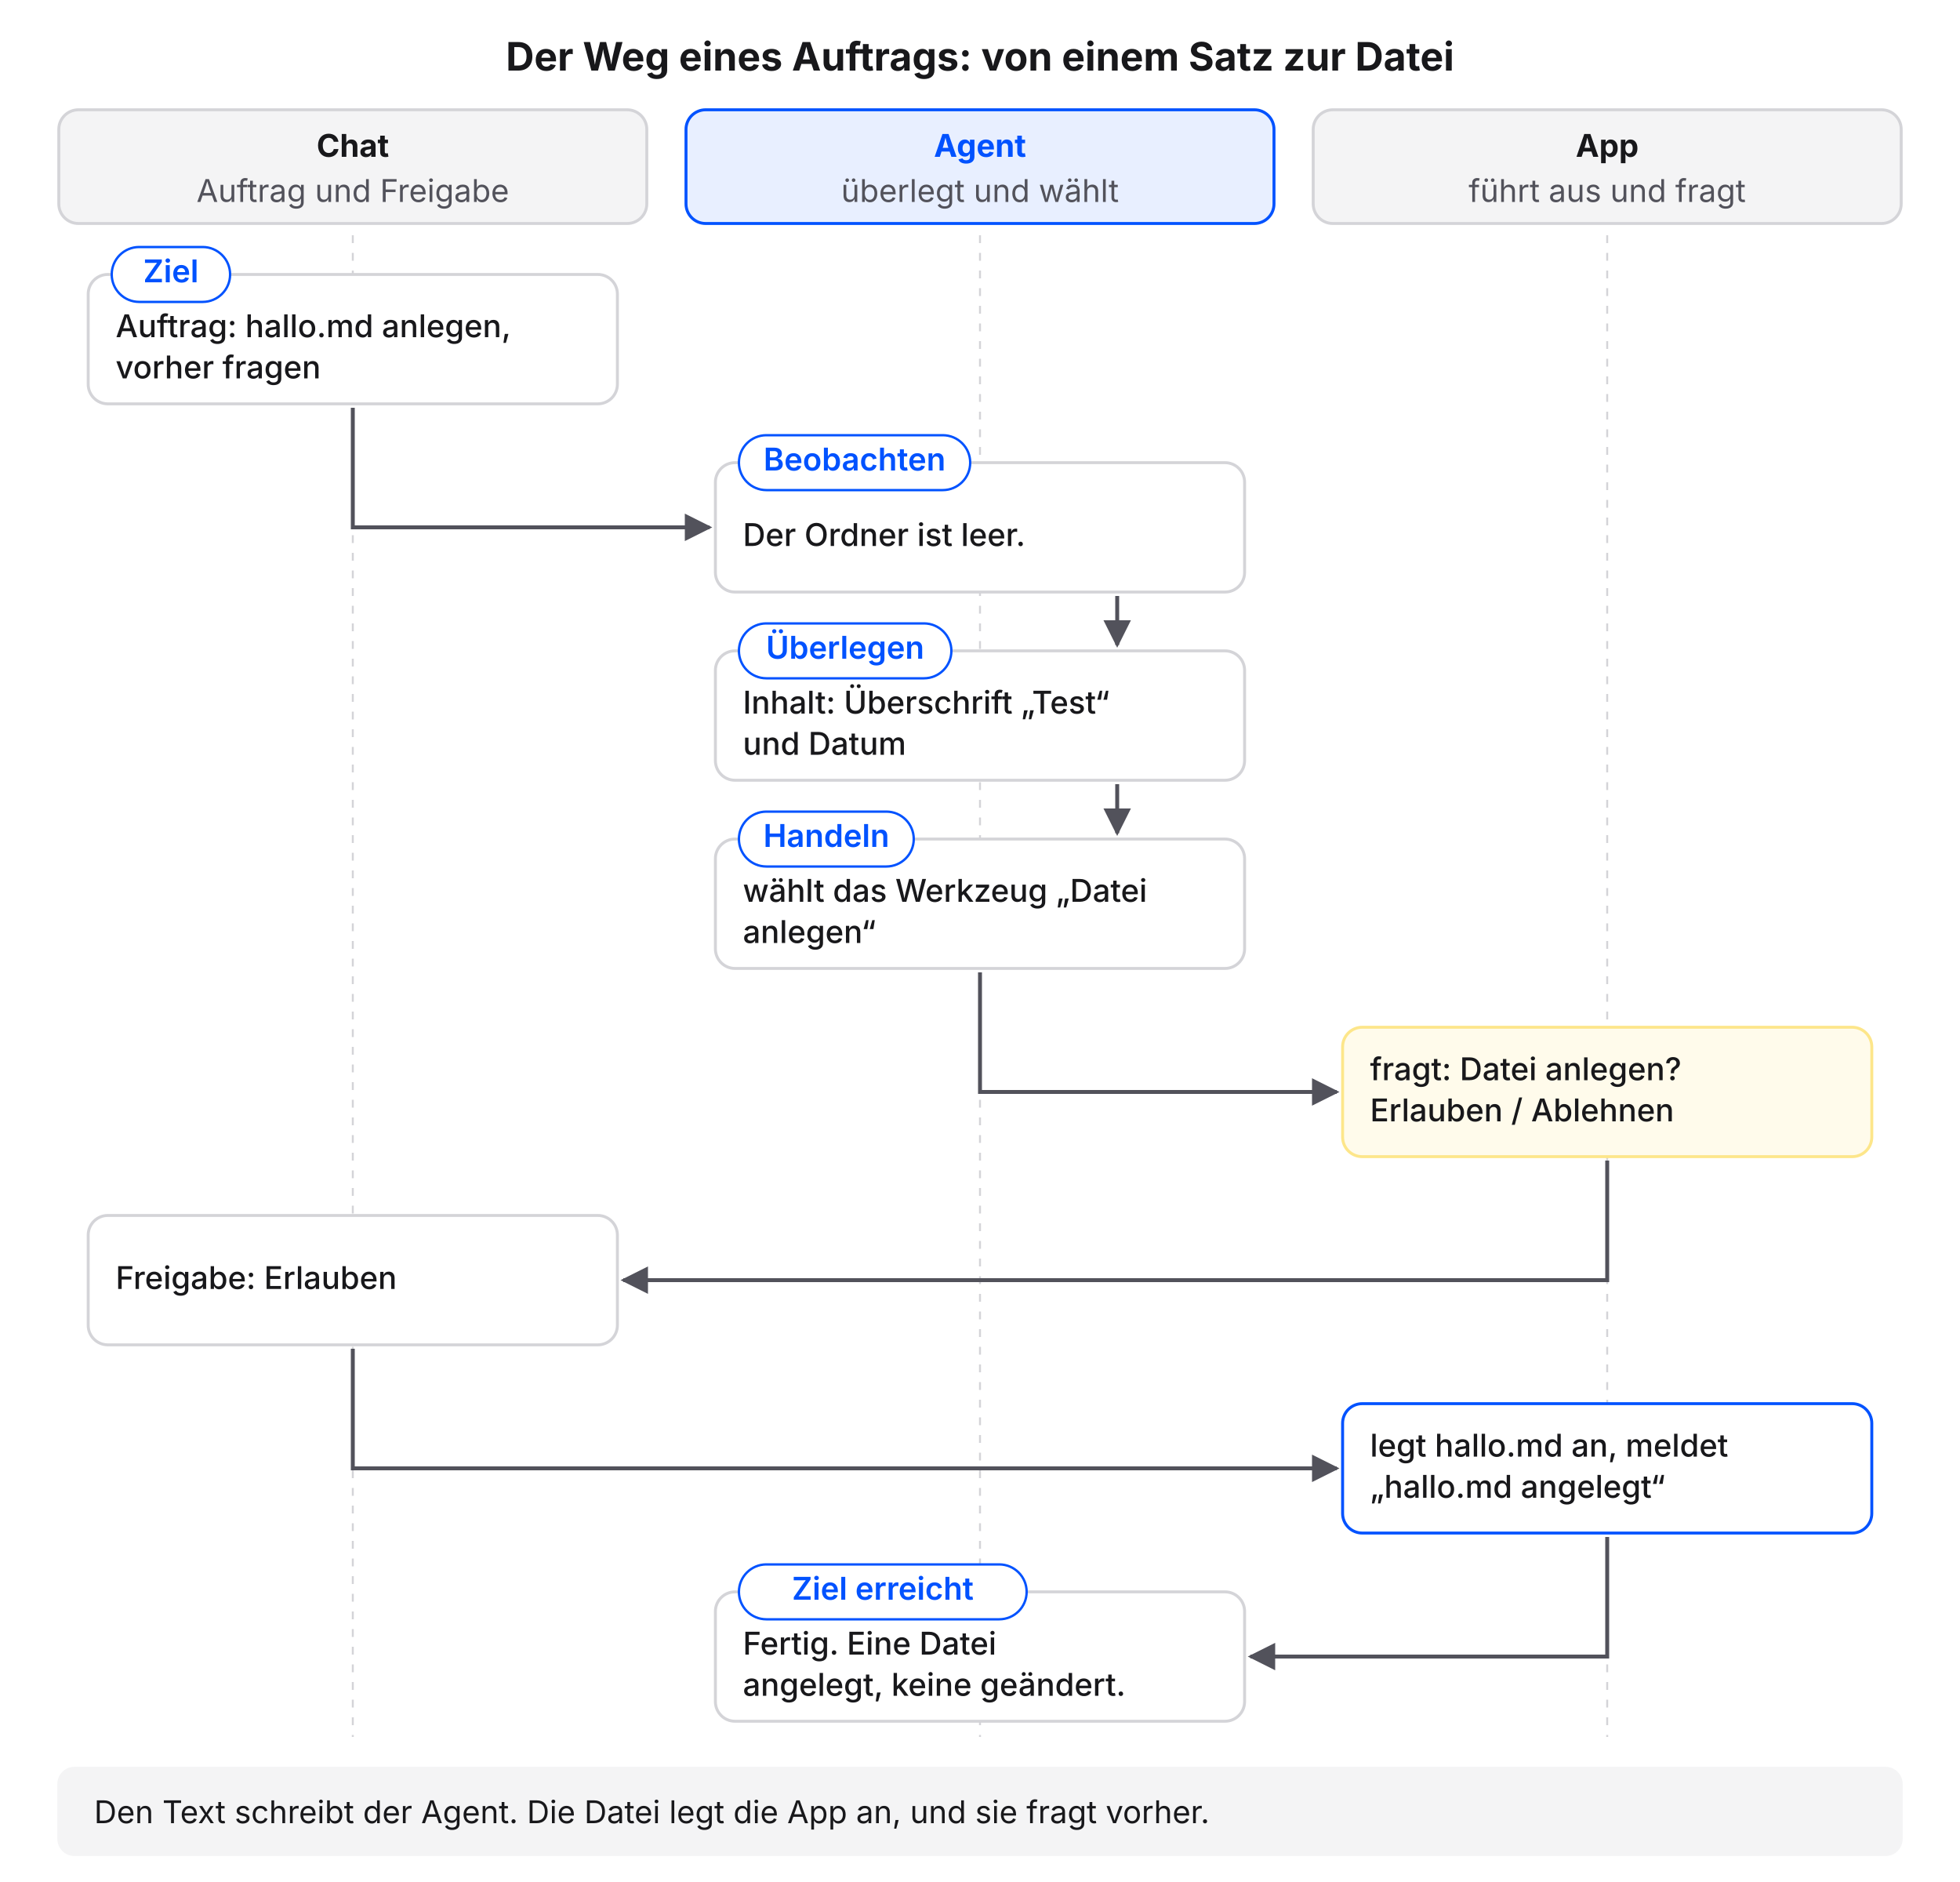
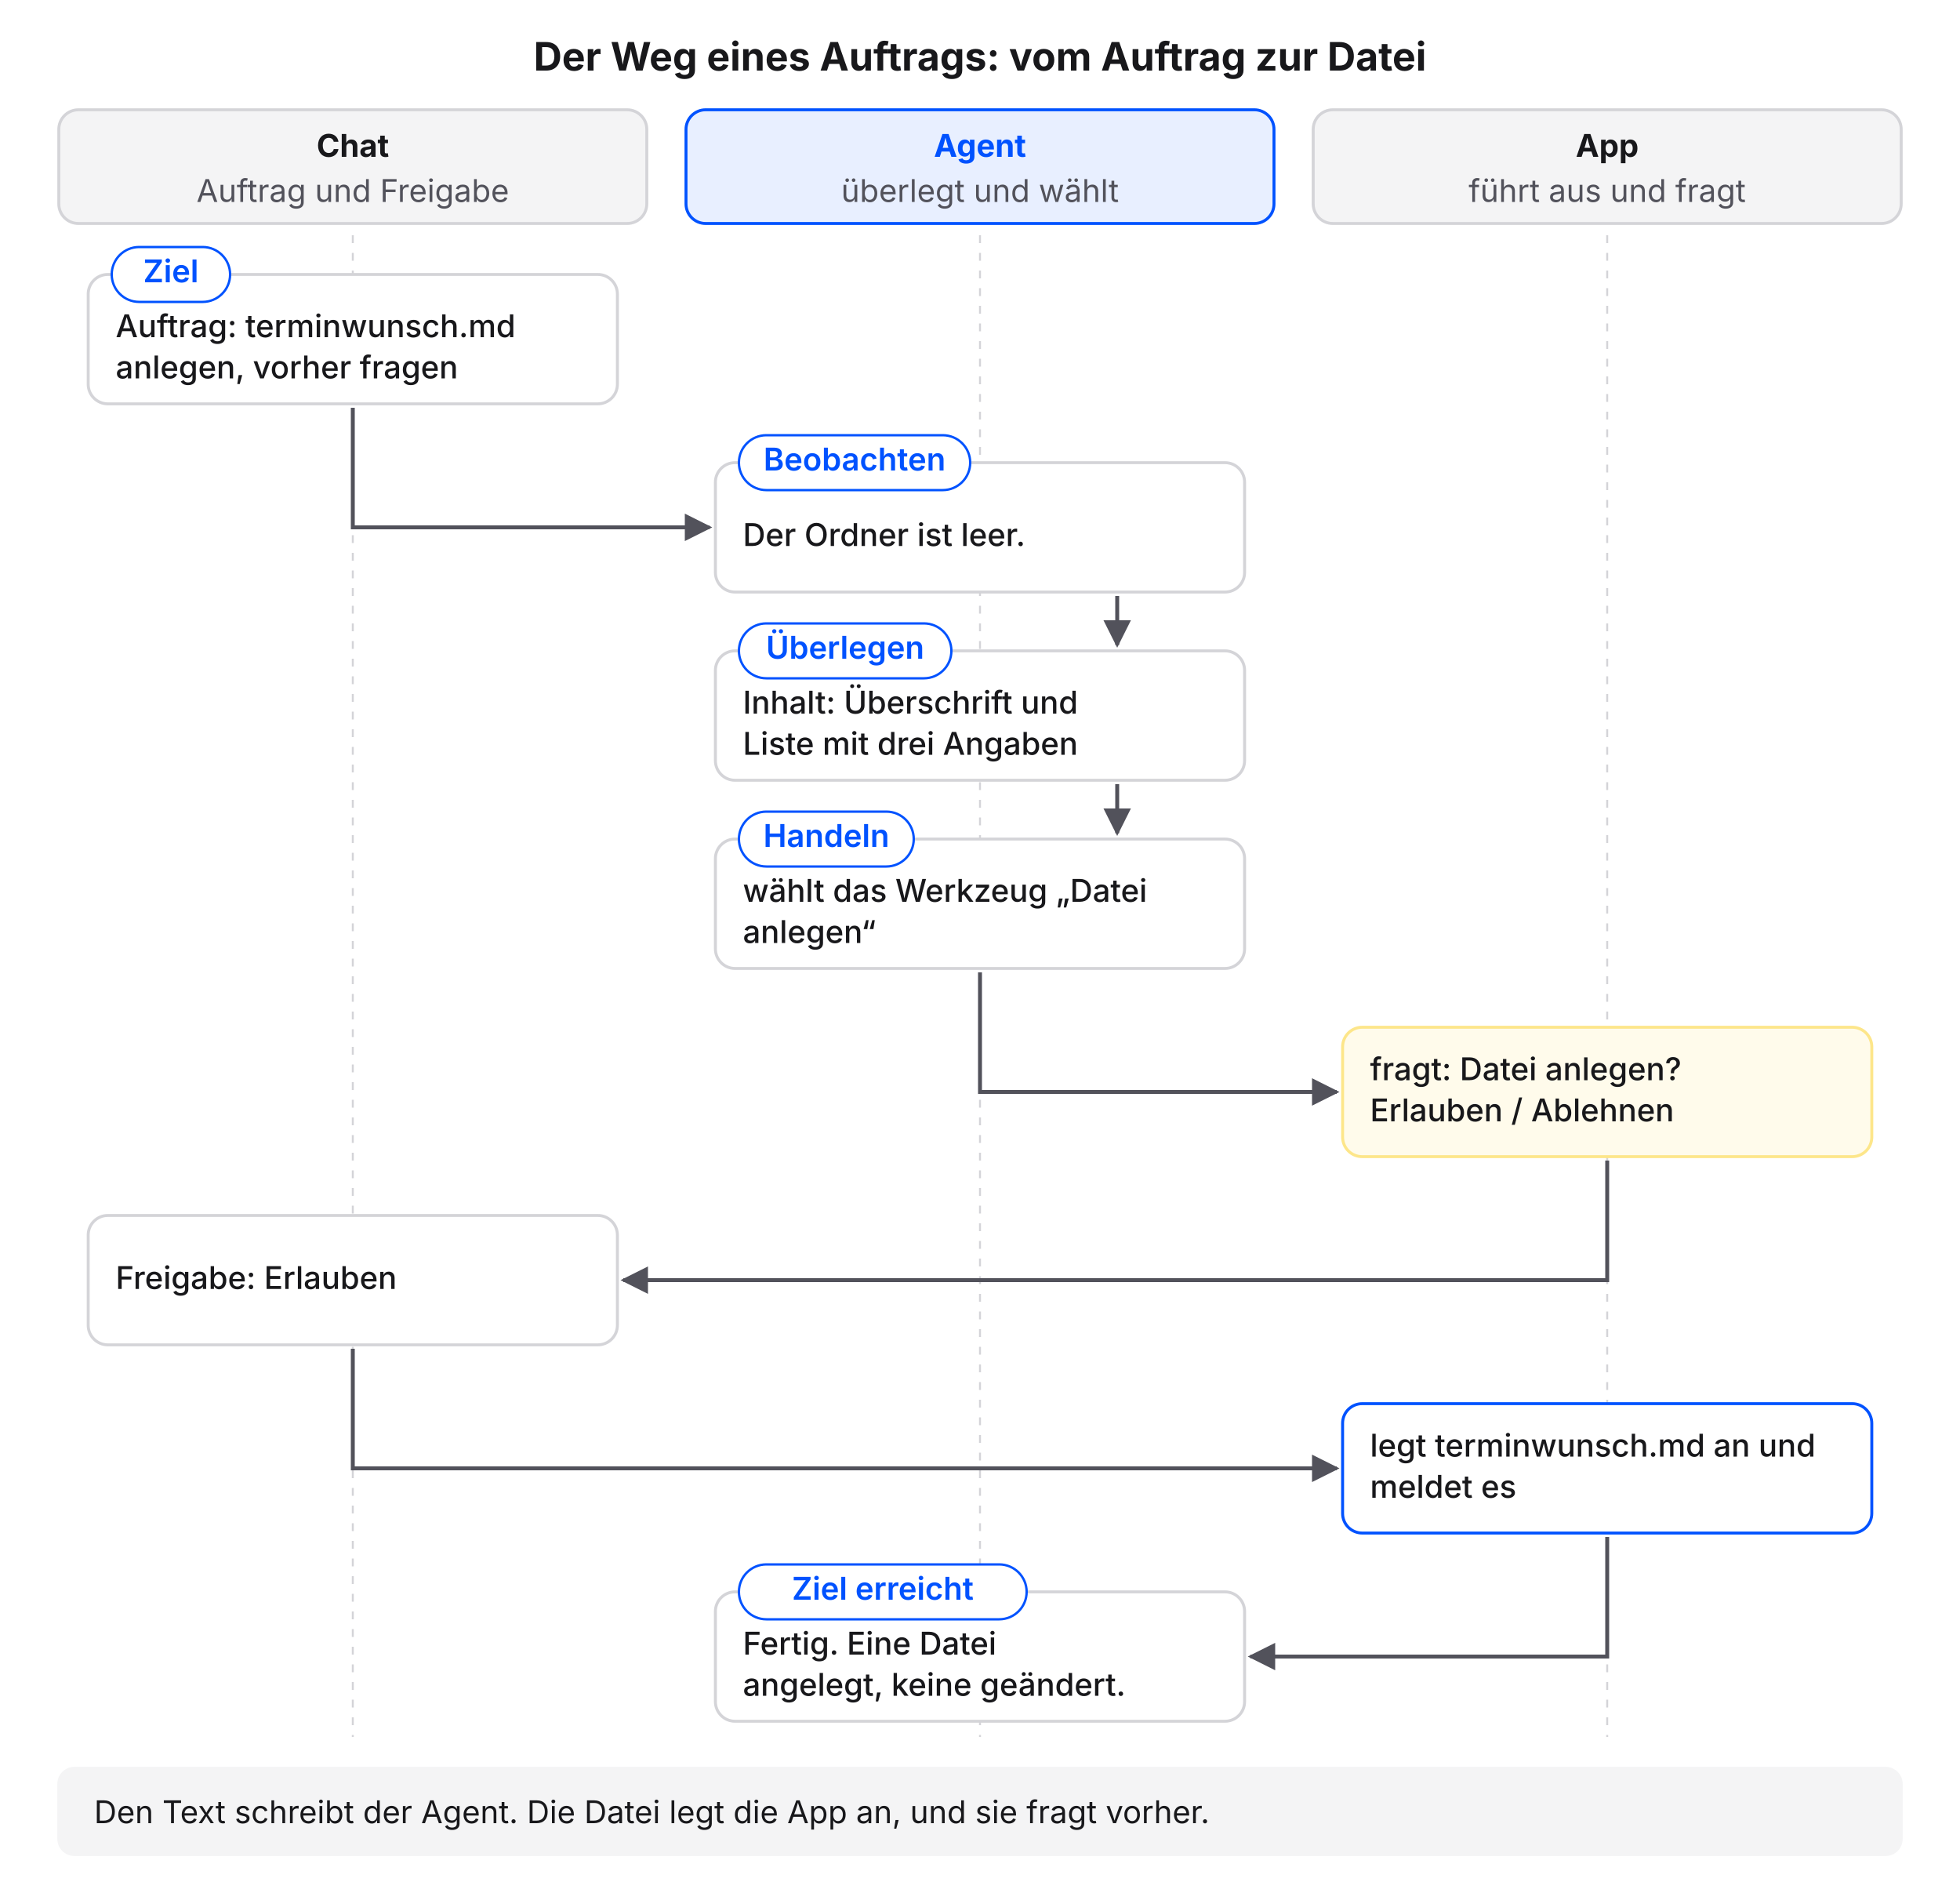
<svg xmlns="http://www.w3.org/2000/svg" viewBox="0 0 1000 960" width="1000" height="960">
  <defs>
    <marker id="a" viewBox="0 0 10 10" refX="9" refY="5" markerWidth="7" markerHeight="7" orient="auto">
      <path d="M0,0 L10,5 L0,10 z" fill="#52525b" />
    </marker>
    <marker id="ab" viewBox="0 0 10 10" refX="9" refY="5" markerWidth="7" markerHeight="7" orient="auto">
      <path d="M0,0 L10,5 L0,10 z" fill="#0052ff" />
    </marker>
  </defs>
  <rect width="1000" height="960" fill="#ffffff" />
-   <text x="500" y="36" font-family="Inter, Helvetica, Arial, sans-serif" font-size="20" font-weight="700" fill="#18181b" text-anchor="middle">Der Weg eines Auftrags: von einem Satz zur Datei</text>
+   <text x="500" y="36" font-family="Inter, Helvetica, Arial, sans-serif" font-size="20" font-weight="700" fill="#18181b" text-anchor="middle">Der Weg eines Auftrags: vom Auftrag zur Datei</text>
  <rect x="30" y="56" width="300" height="58" rx="10" fill="#f4f4f5" stroke="#d4d4d8" stroke-width="1.5" />
  <text x="180" y="80" font-family="Inter, Helvetica, Arial, sans-serif" font-size="16" font-weight="700" fill="#18181b" text-anchor="middle">Chat</text>
  <text x="180" y="103" font-family="Inter, Helvetica, Arial, sans-serif" font-size="16" font-weight="400" fill="#52525b" text-anchor="middle">Auftrag und Freigabe</text>
  <line x1="180" y1="120" x2="180" y2="886" stroke="#d4d4d8" stroke-width="1" stroke-dasharray="4 5" />
  <rect x="350" y="56" width="300" height="58" rx="10" fill="#e8efff" stroke="#0052ff" stroke-width="1.5" />
  <text x="500" y="80" font-family="Inter, Helvetica, Arial, sans-serif" font-size="16" font-weight="700" fill="#0052ff" text-anchor="middle">Agent</text>
  <text x="500" y="103" font-family="Inter, Helvetica, Arial, sans-serif" font-size="16" font-weight="400" fill="#52525b" text-anchor="middle">überlegt und wählt</text>
  <line x1="500" y1="120" x2="500" y2="886" stroke="#d4d4d8" stroke-width="1" stroke-dasharray="4 5" />
  <rect x="670" y="56" width="300" height="58" rx="10" fill="#f4f4f5" stroke="#d4d4d8" stroke-width="1.5" />
  <text x="820" y="80" font-family="Inter, Helvetica, Arial, sans-serif" font-size="16" font-weight="700" fill="#18181b" text-anchor="middle">App</text>
  <text x="820" y="103" font-family="Inter, Helvetica, Arial, sans-serif" font-size="16" font-weight="400" fill="#52525b" text-anchor="middle">führt aus und fragt</text>
  <line x1="820" y1="120" x2="820" y2="886" stroke="#d4d4d8" stroke-width="1" stroke-dasharray="4 5" />
  <rect x="45.0" y="140" width="270" height="66" rx="10" fill="#ffffff" stroke="#d4d4d8" stroke-width="1.5" />
-   <text x="59.0" y="172.0" font-family="Inter, Helvetica, Arial, sans-serif" font-size="16" font-weight="500" fill="#18181b" text-anchor="start">Auftrag: hallo.md anlegen,</text>
-   <text x="59.0" y="193.0" font-family="Inter, Helvetica, Arial, sans-serif" font-size="16" font-weight="500" fill="#18181b" text-anchor="start">vorher fragen</text>
+   <text x="59.0" y="172.0" font-family="Inter, Helvetica, Arial, sans-serif" font-size="16" font-weight="500" fill="#18181b" text-anchor="start">Auftrag: terminwunsch.md</text>
+   <text x="59.0" y="193.0" font-family="Inter, Helvetica, Arial, sans-serif" font-size="16" font-weight="500" fill="#18181b" text-anchor="start">anlegen, vorher fragen</text>
  <rect x="365.0" y="236" width="270" height="66" rx="10" fill="#ffffff" stroke="#d4d4d8" stroke-width="1.5" />
  <text x="379.0" y="278.5" font-family="Inter, Helvetica, Arial, sans-serif" font-size="16" font-weight="500" fill="#18181b" text-anchor="start">Der Ordner ist leer.</text>
  <rect x="365.0" y="332" width="270" height="66" rx="10" fill="#ffffff" stroke="#d4d4d8" stroke-width="1.5" />
-   <text x="379.0" y="364.0" font-family="Inter, Helvetica, Arial, sans-serif" font-size="16" font-weight="500" fill="#18181b" text-anchor="start">Inhalt: Überschrift „Test“</text>
-   <text x="379.0" y="385.0" font-family="Inter, Helvetica, Arial, sans-serif" font-size="16" font-weight="500" fill="#18181b" text-anchor="start">und Datum</text>
+   <text x="379.0" y="364.0" font-family="Inter, Helvetica, Arial, sans-serif" font-size="16" font-weight="500" fill="#18181b" text-anchor="start">Inhalt: Überschrift und</text>
+   <text x="379.0" y="385.0" font-family="Inter, Helvetica, Arial, sans-serif" font-size="16" font-weight="500" fill="#18181b" text-anchor="start">Liste mit drei Angaben</text>
  <rect x="365.0" y="428" width="270" height="66" rx="10" fill="#ffffff" stroke="#d4d4d8" stroke-width="1.5" />
  <text x="379.0" y="460.0" font-family="Inter, Helvetica, Arial, sans-serif" font-size="16" font-weight="500" fill="#18181b" text-anchor="start">wählt das Werkzeug „Datei</text>
  <text x="379.0" y="481.0" font-family="Inter, Helvetica, Arial, sans-serif" font-size="16" font-weight="500" fill="#18181b" text-anchor="start">anlegen“</text>
  <rect x="685.0" y="524" width="270" height="66" rx="10" fill="#fffbeb" stroke="#fde68a" stroke-width="1.5" />
  <text x="699.0" y="551.0" font-family="Inter, Helvetica, Arial, sans-serif" font-size="16" font-weight="500" fill="#18181b" text-anchor="start">fragt: Datei anlegen?</text>
  <text x="699.0" y="572.0" font-family="Inter, Helvetica, Arial, sans-serif" font-size="16" font-weight="500" fill="#18181b" text-anchor="start">Erlauben / Ablehnen</text>
  <rect x="45.0" y="620" width="270" height="66" rx="10" fill="#ffffff" stroke="#d4d4d8" stroke-width="1.5" />
  <text x="59.0" y="657.5" font-family="Inter, Helvetica, Arial, sans-serif" font-size="16" font-weight="500" fill="#18181b" text-anchor="start">Freigabe: Erlauben</text>
  <rect x="685.0" y="716" width="270" height="66" rx="10" fill="#ffffff" stroke="#0052ff" stroke-width="1.5" />
-   <text x="699.0" y="743.0" font-family="Inter, Helvetica, Arial, sans-serif" font-size="16" font-weight="500" fill="#18181b" text-anchor="start">legt hallo.md an, meldet</text>
-   <text x="699.0" y="764.0" font-family="Inter, Helvetica, Arial, sans-serif" font-size="16" font-weight="500" fill="#18181b" text-anchor="start">„hallo.md angelegt“</text>
+   <text x="699.0" y="743.0" font-family="Inter, Helvetica, Arial, sans-serif" font-size="16" font-weight="500" fill="#18181b" text-anchor="start">legt terminwunsch.md an und</text>
+   <text x="699.0" y="764.0" font-family="Inter, Helvetica, Arial, sans-serif" font-size="16" font-weight="500" fill="#18181b" text-anchor="start">meldet es</text>
  <rect x="365.0" y="812" width="270" height="66" rx="10" fill="#ffffff" stroke="#d4d4d8" stroke-width="1.5" />
  <text x="379.0" y="844.0" font-family="Inter, Helvetica, Arial, sans-serif" font-size="16" font-weight="500" fill="#18181b" text-anchor="start">Fertig. Eine Datei</text>
  <text x="379.0" y="865.0" font-family="Inter, Helvetica, Arial, sans-serif" font-size="16" font-weight="500" fill="#18181b" text-anchor="start">angelegt, keine geändert.</text>
  <rect x="57.0" y="126" width="60.4" height="28" rx="14.0" fill="#ffffff" stroke="#0052ff" stroke-width="1.2" />
  <text x="87.2" y="144" font-family="Inter, Helvetica, Arial, sans-serif" font-size="16" font-weight="600" fill="#0052ff" text-anchor="middle">Ziel</text>
  <rect x="377.0" y="222" width="118.0" height="28" rx="14.0" fill="#ffffff" stroke="#0052ff" stroke-width="1.2" />
  <text x="436.0" y="240" font-family="Inter, Helvetica, Arial, sans-serif" font-size="16" font-weight="600" fill="#0052ff" text-anchor="middle">Beobachten</text>
  <rect x="377.0" y="318" width="108.4" height="28" rx="14.0" fill="#ffffff" stroke="#0052ff" stroke-width="1.2" />
  <text x="431.2" y="336" font-family="Inter, Helvetica, Arial, sans-serif" font-size="16" font-weight="600" fill="#0052ff" text-anchor="middle">Überlegen</text>
  <rect x="377.0" y="414" width="89.2" height="28" rx="14.0" fill="#ffffff" stroke="#0052ff" stroke-width="1.2" />
  <text x="421.6" y="432" font-family="Inter, Helvetica, Arial, sans-serif" font-size="16" font-weight="600" fill="#0052ff" text-anchor="middle">Handeln</text>
  <rect x="377.0" y="798" width="146.8" height="28" rx="14.0" fill="#ffffff" stroke="#0052ff" stroke-width="1.2" />
  <text x="450.4" y="816" font-family="Inter, Helvetica, Arial, sans-serif" font-size="16" font-weight="600" fill="#0052ff" text-anchor="middle">Ziel erreicht</text>
  <path d="M180,208 L180,269.0 L362.0,269.0" stroke="#52525b" stroke-width="2" fill="none" marker-end="url(#a)" />
  <line x1="570" y1="304" x2="570" y2="329" stroke="#52525b" stroke-width="2" marker-end="url(#a)" />
  <line x1="570" y1="400" x2="570" y2="425" stroke="#52525b" stroke-width="2" marker-end="url(#a)" />
  <path d="M500,496 L500,557.0 L682.0,557.0" stroke="#52525b" stroke-width="2" fill="none" marker-end="url(#a)" />
  <path d="M820,592 L820,653.0 L318.0,653.0" stroke="#52525b" stroke-width="2" fill="none" marker-end="url(#a)" />
  <path d="M180,688 L180,749.0 L682.0,749.0" stroke="#52525b" stroke-width="2" fill="none" marker-end="url(#a)" />
  <path d="M820,784 L820,845.0 L638.0,845.0" stroke="#52525b" stroke-width="2" fill="none" marker-end="url(#a)" />
  <rect x="30" y="902" width="940" height="44" rx="8" fill="#f4f4f5" stroke="#f4f4f5" stroke-width="1.5" />
  <text x="48" y="930" font-family="Inter, Helvetica, Arial, sans-serif" font-size="16" font-weight="400" fill="#18181b" text-anchor="start">Den Text schreibt der Agent. Die Datei legt die App an, und sie fragt vorher.</text>
</svg>
